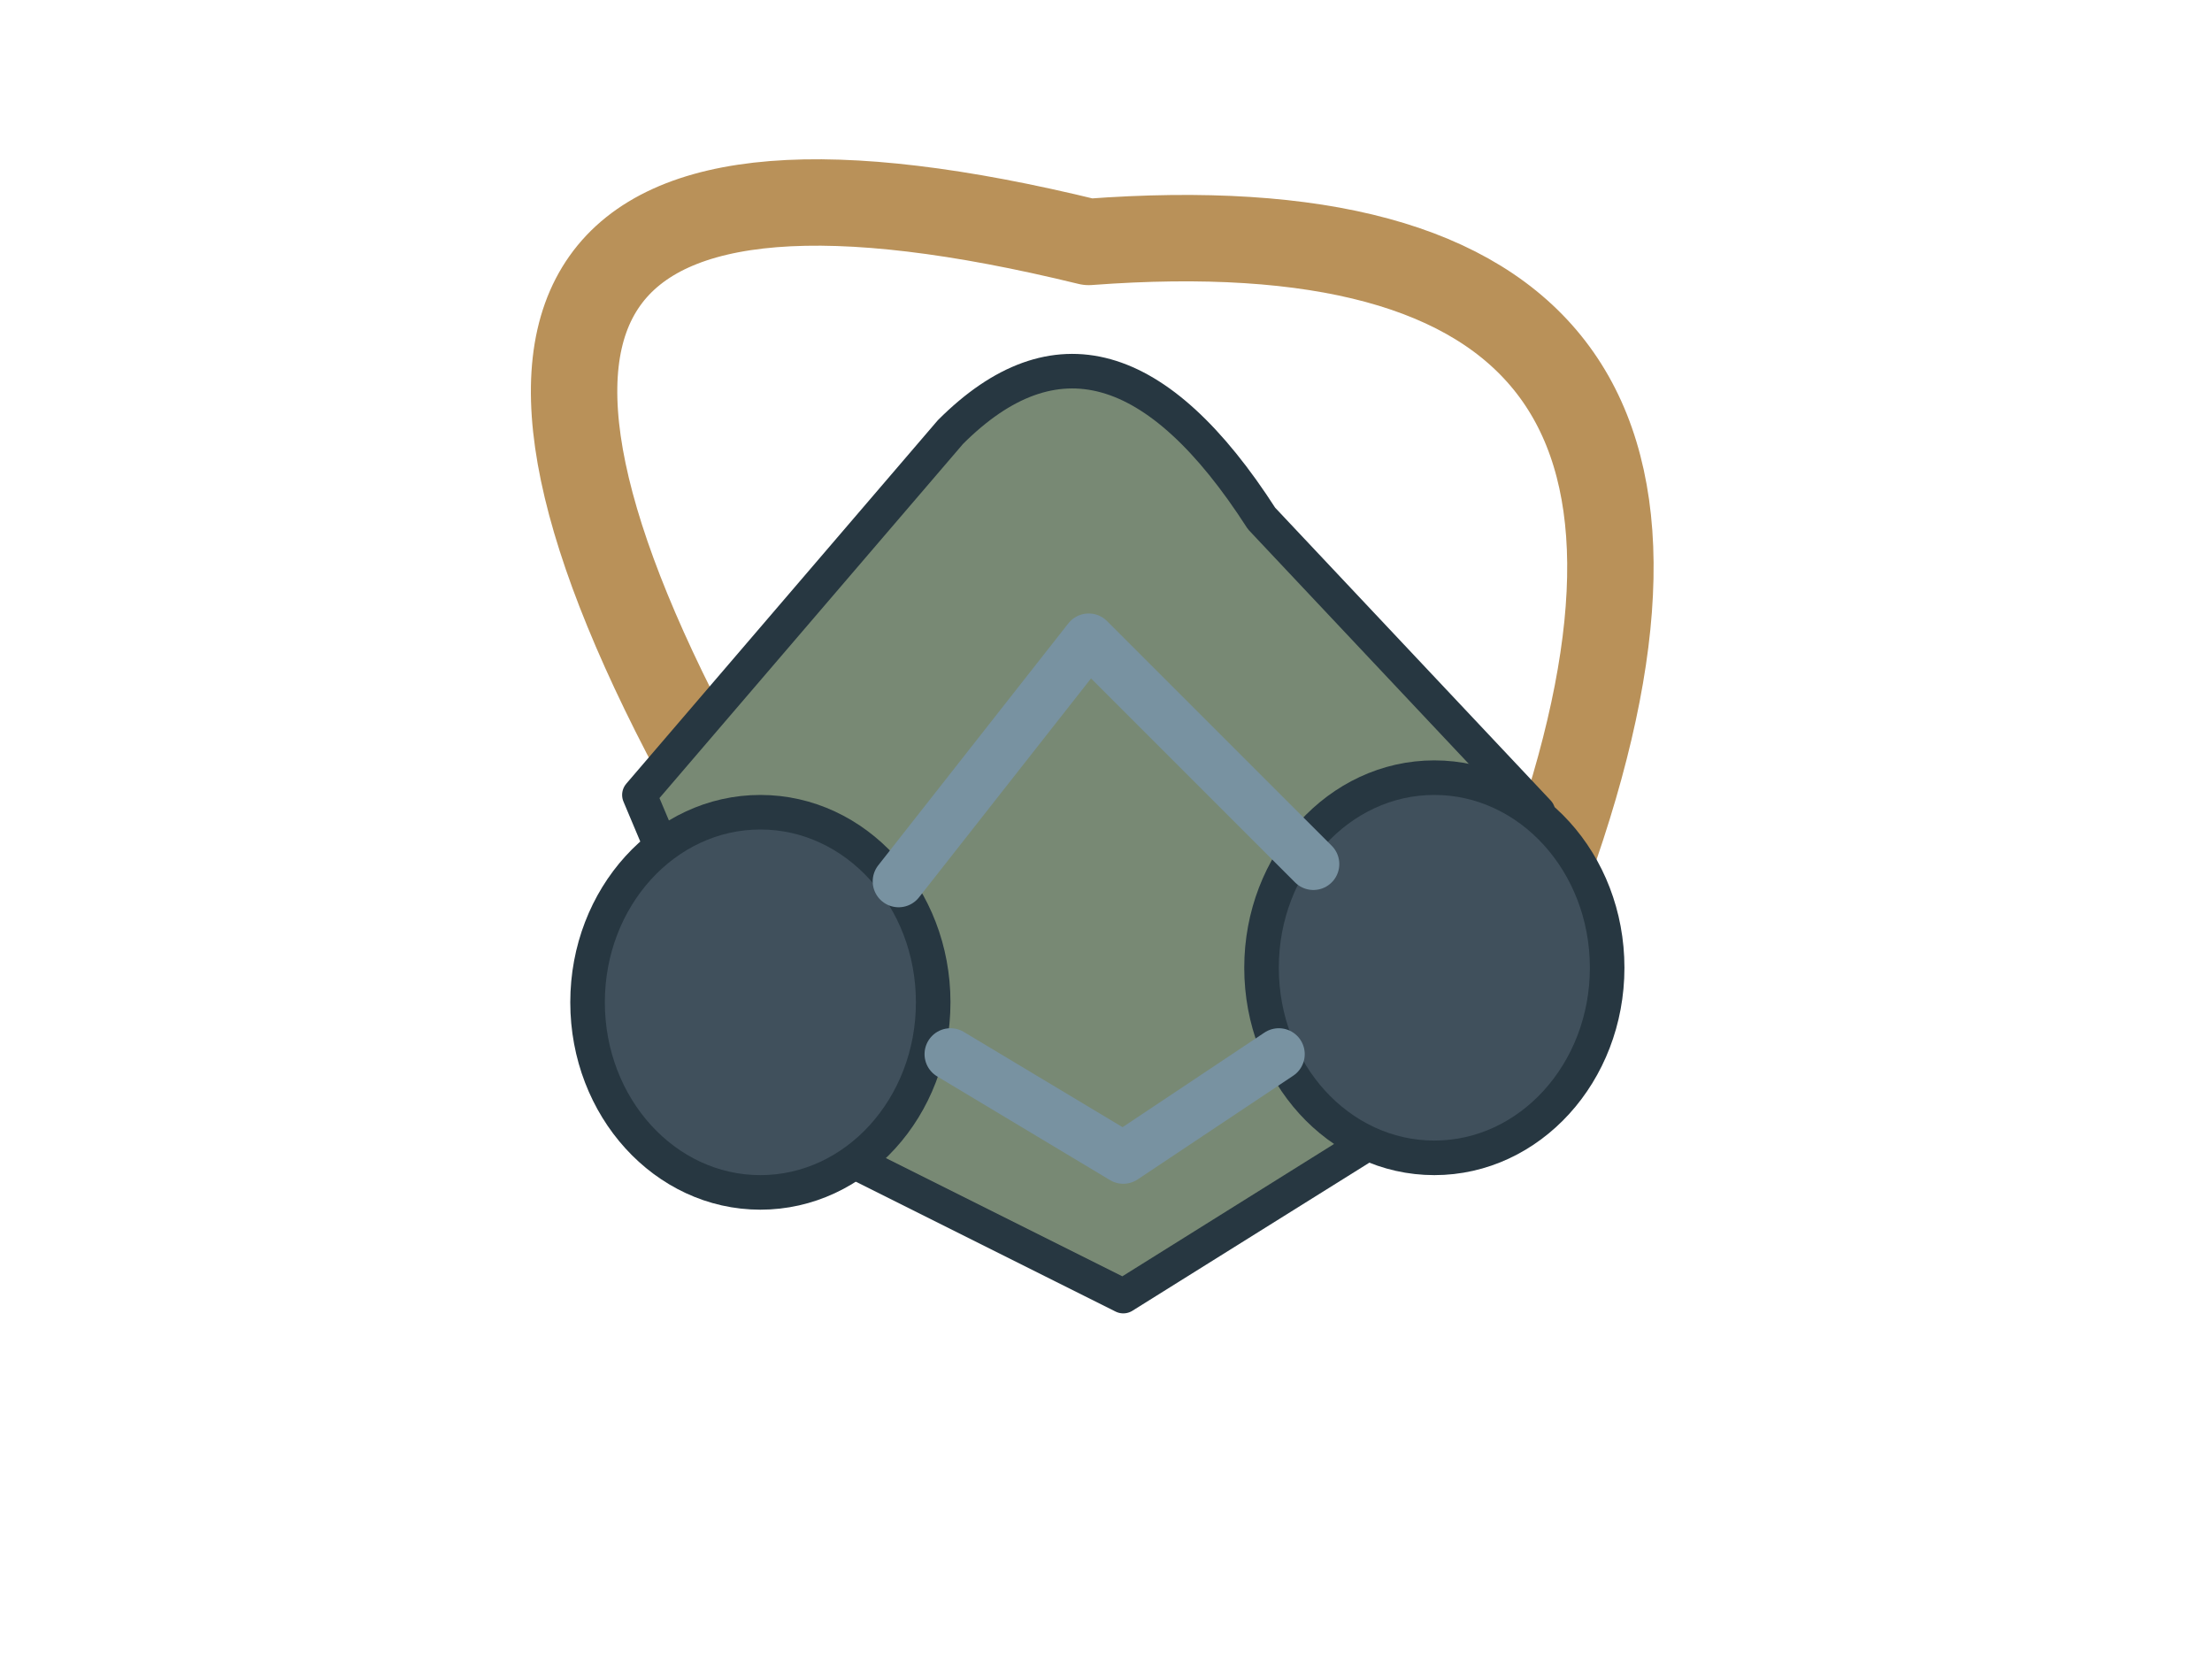
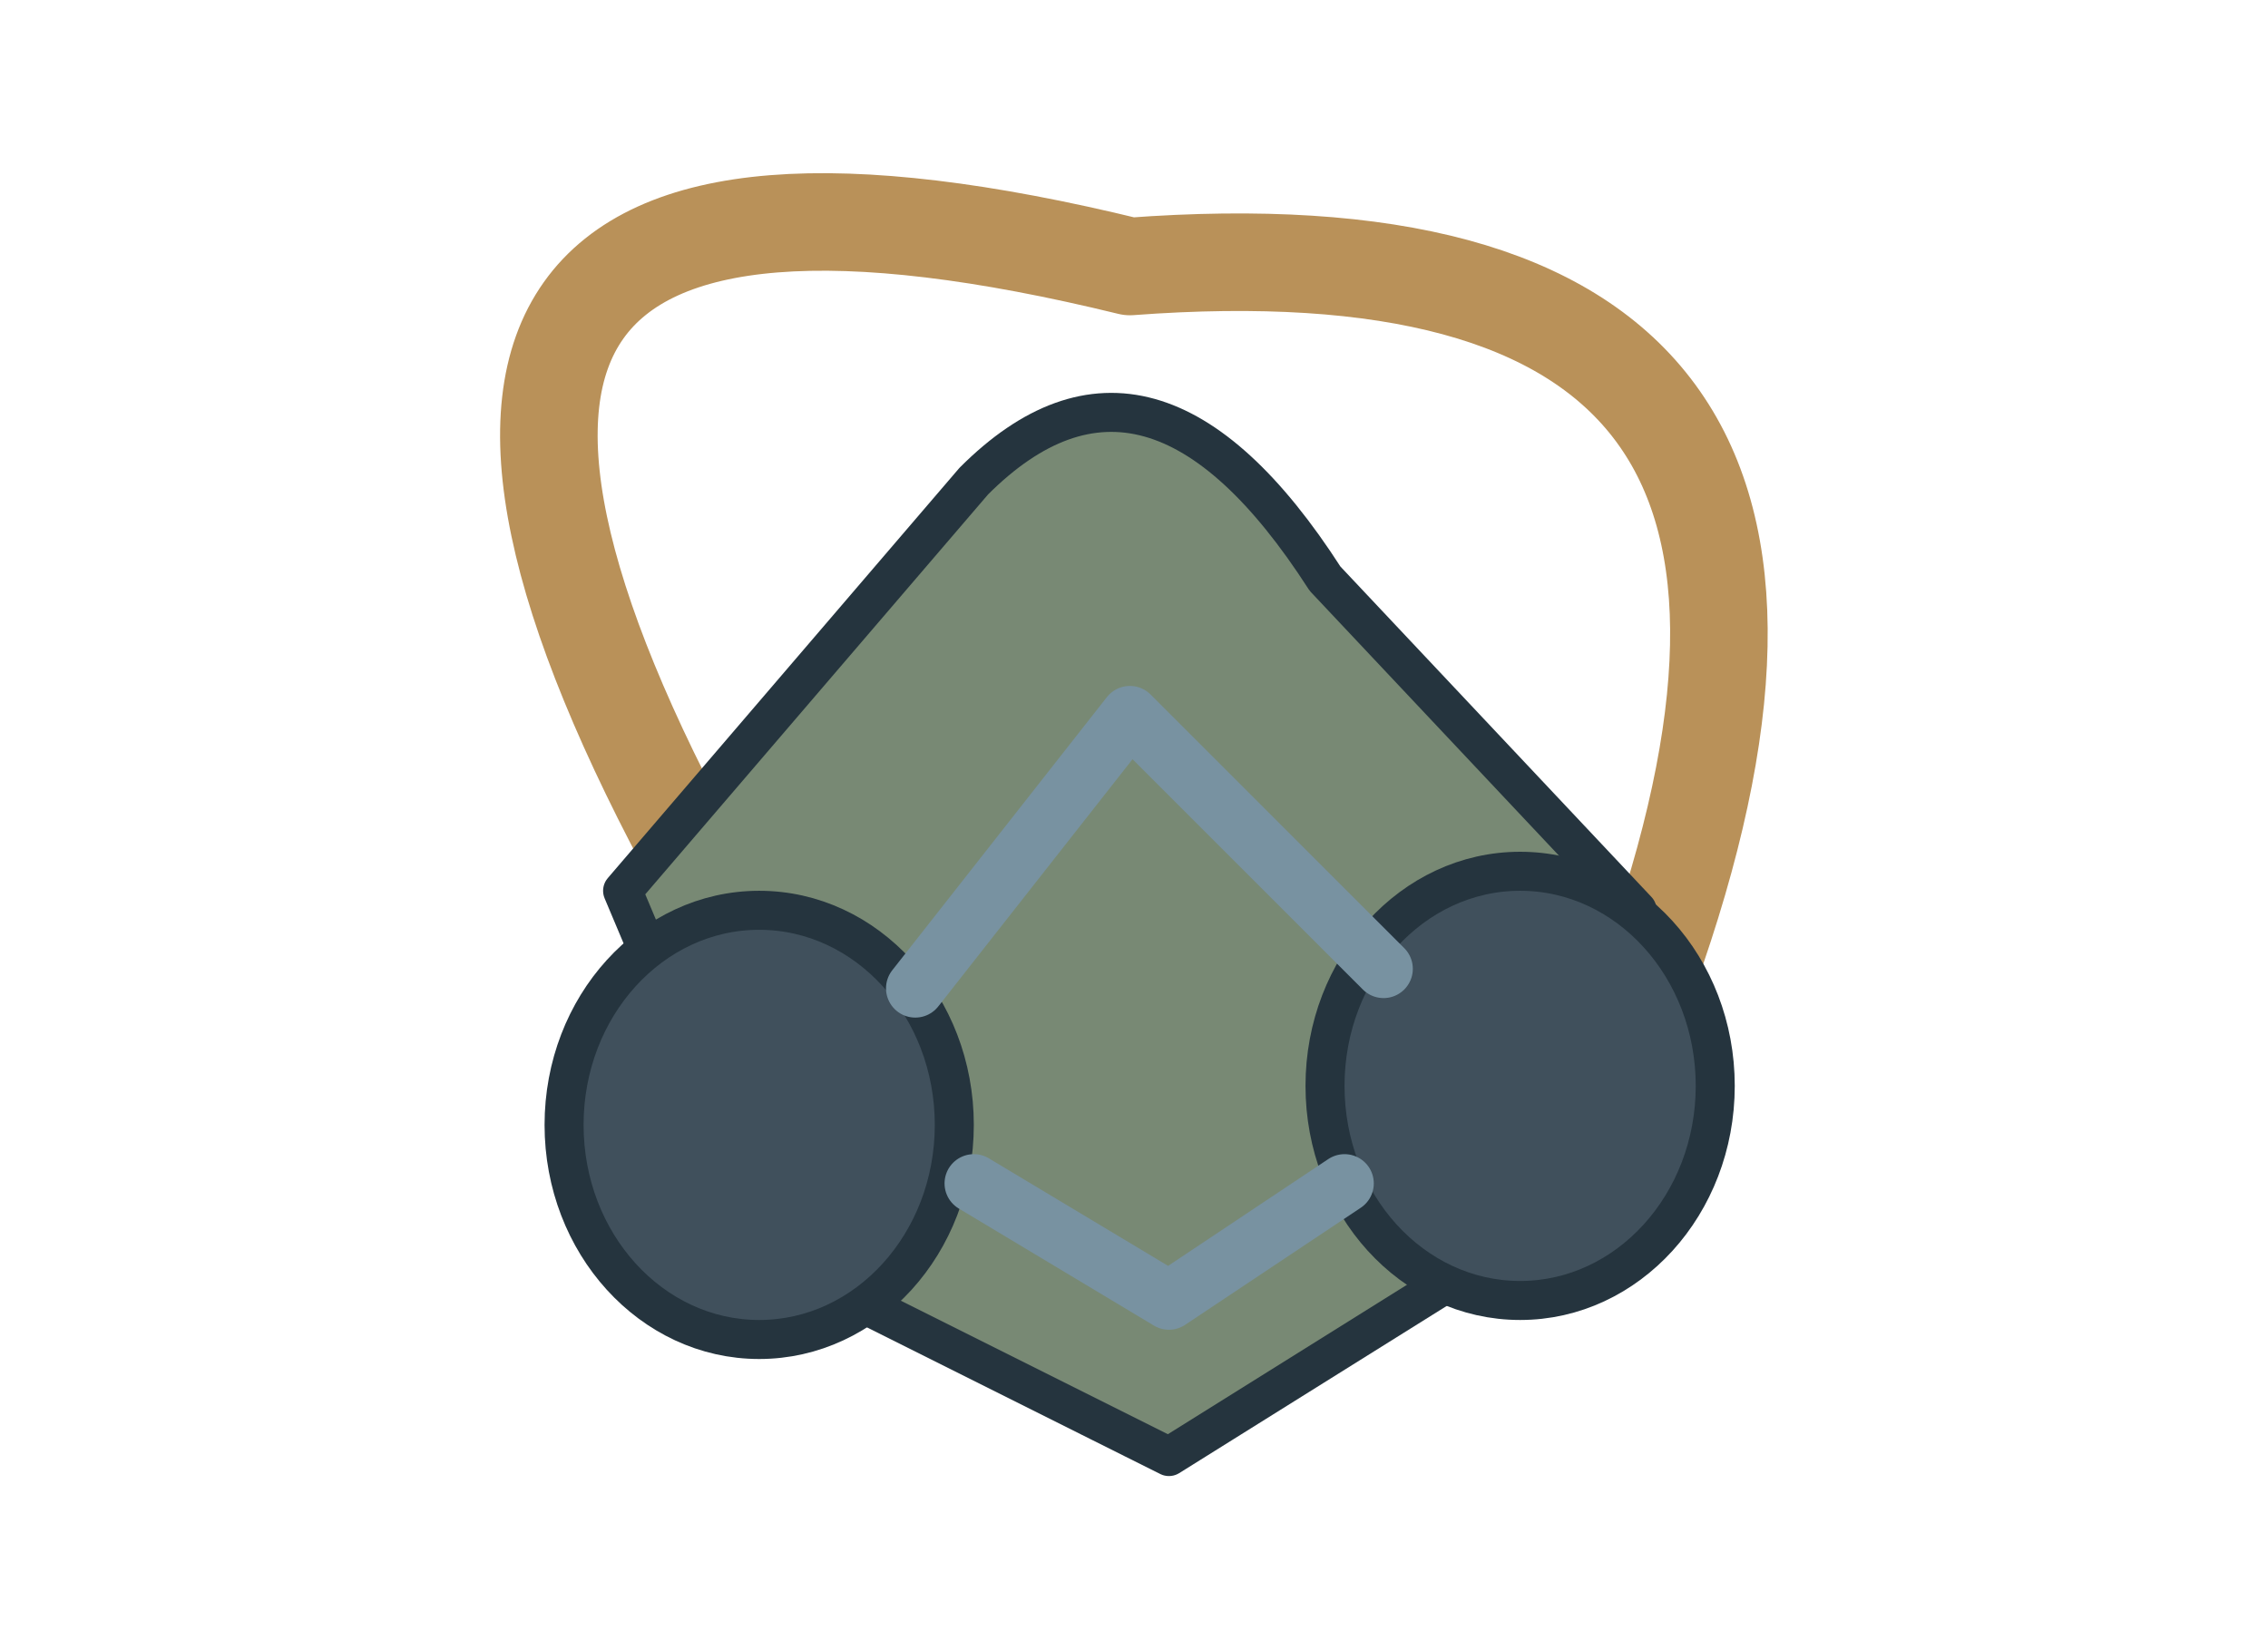
- <svg xmlns="http://www.w3.org/2000/svg" viewBox="0 0 128 96">
+ <svg xmlns="http://www.w3.org/2000/svg" viewBox="5.09 0.34 116.24 84.54">
  <g stroke-linecap="round" stroke-linejoin="round">
    <path d="M41 45Q18 3 63 14Q103 11 90 49" fill="none" stroke="#b99159" stroke-width="5" />
-     <path d="M37 46L55 25Q64 16 73 30L89 47 81 65 65 75 45 65Z" fill="#788974" stroke="#273741" stroke-width="2" />
-     <ellipse cx="44" cy="58" rx="10" ry="11" fill="#40505c" stroke="#273741" stroke-width="2" />
-     <ellipse cx="83" cy="56" rx="10" ry="11" fill="#40505c" stroke="#273741" stroke-width="2" />
+     <path d="M37 46L55 25Q64 16 73 30L89 47 81 65 65 75 45 65Z" fill="#788974" stroke="#25343e" stroke-width="2" />
+     <ellipse cx="44" cy="58" rx="10" ry="11" fill="#40505c" stroke="#25343e" stroke-width="2" />
+     <ellipse cx="83" cy="56" rx="10" ry="11" fill="#40505c" stroke="#25343e" stroke-width="2" />
    <path d="M52 51L63 37 76 50 M55 61l10 6 9 -6" fill="none" stroke="#7892a1" stroke-width="3" />
  </g>
</svg>
